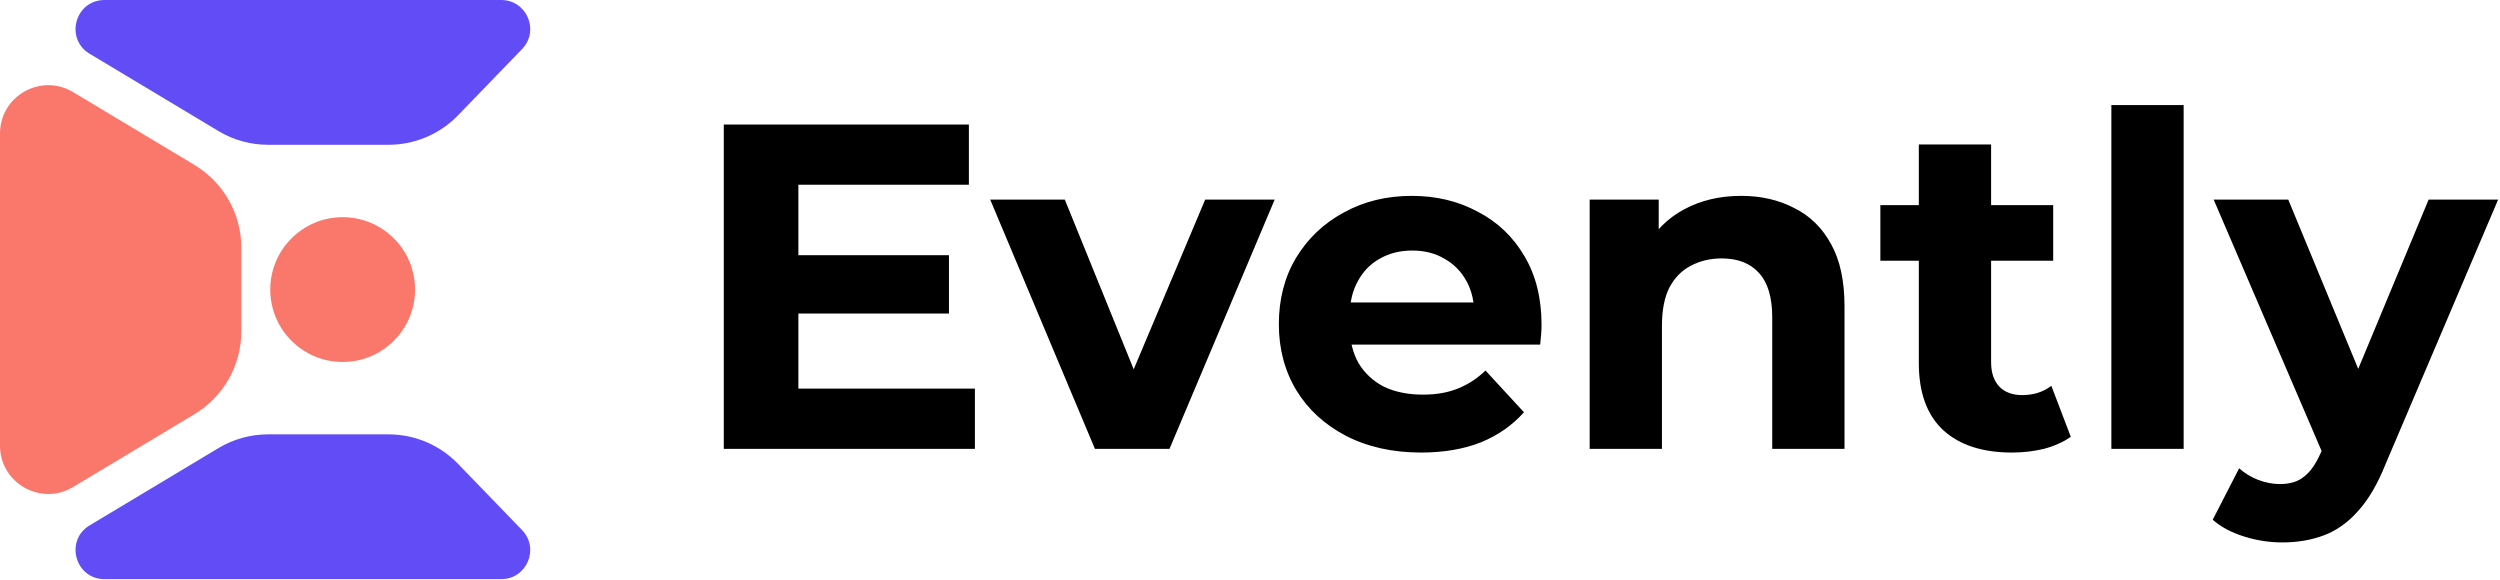
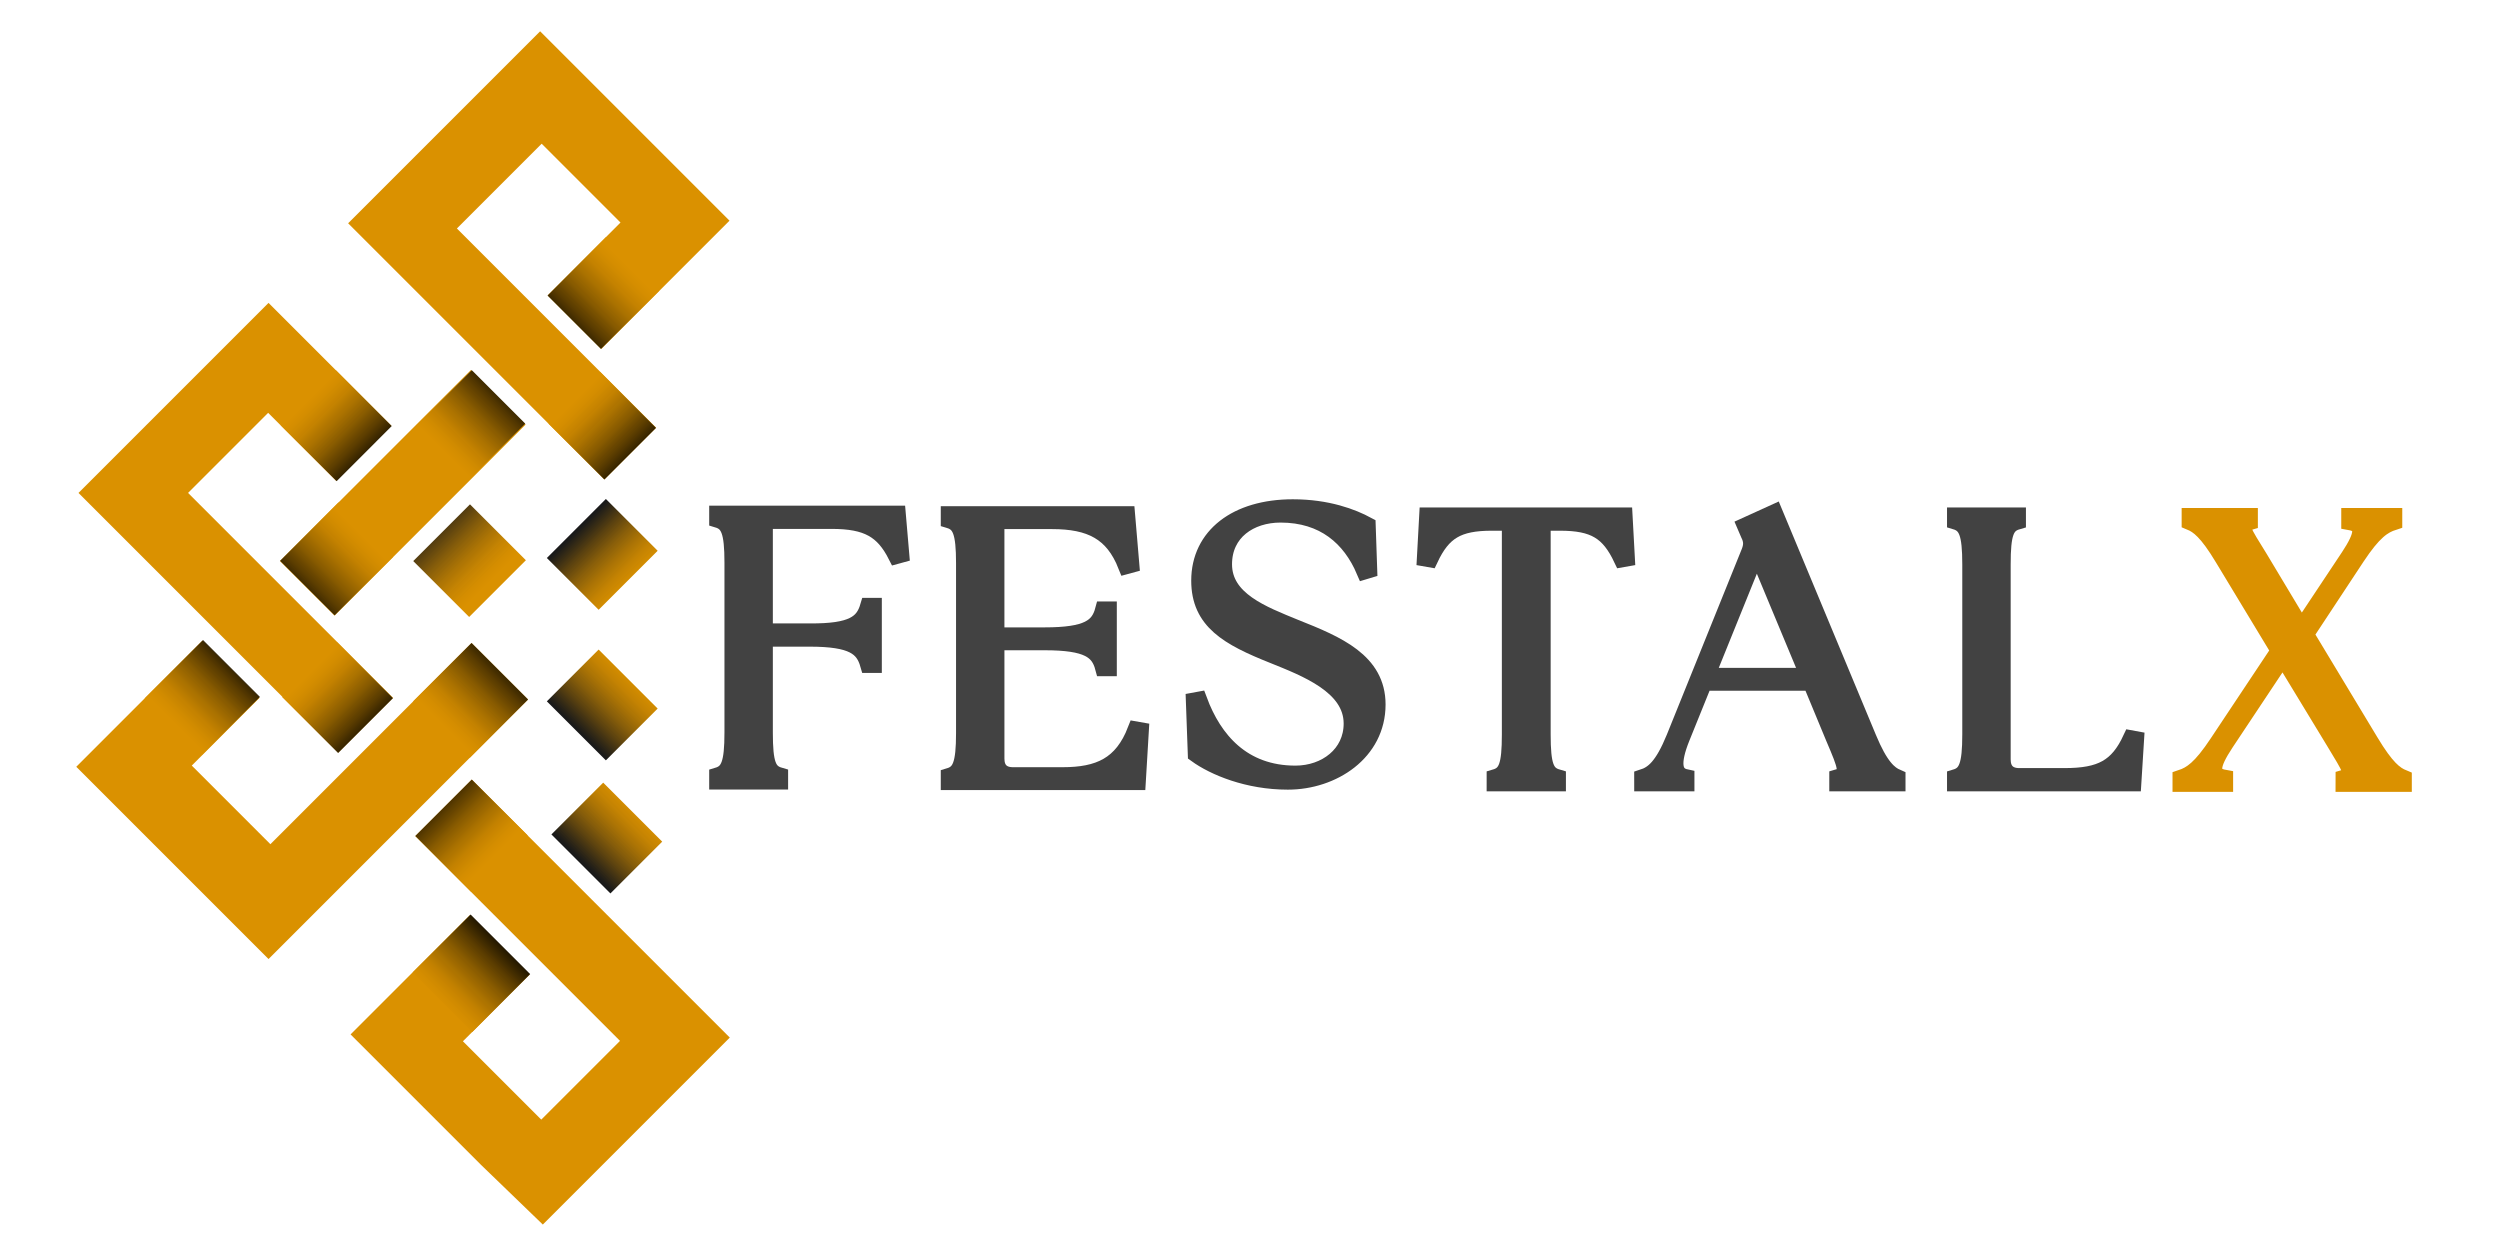
- <svg xmlns="http://www.w3.org/2000/svg" width="518" height="120" viewBox="0 0 518 120" fill="none">
-   <path d="M-3.08811e-06 27.662C-1.72904e-06 19.889 8.48 15.088 15.145 19.087L40.29 34.174C46.314 37.788 50 44.299 50 51.324L50 68.676C50 75.701 46.314 82.212 40.29 85.826L15.145 100.913C8.48 104.912 -1.57555e-05 100.111 -1.43965e-05 92.338L-3.08811e-06 27.662Z" fill="#FA776C" />
-   <path d="M103.855 -3.00576e-06C109.151 -1.88027e-06 111.85 6.362 108.169 10.17L94.896 23.9C91.128 27.799 85.938 30 80.516 30L55.54 30C51.915 30 48.358 29.015 45.25 27.15L18.575 11.145C13.357 8.014 15.577 -2.17645e-05 21.662 -2.04714e-05L103.855 -3.00576e-06Z" fill="#624CF5" />
-   <path d="M103.855 120C109.151 120 111.85 113.638 108.169 109.83L94.896 96.1C91.128 92.201 85.938 90 80.516 90L55.54 90C51.915 90 48.358 90.985 45.25 92.85L18.575 108.855C13.357 111.986 15.577 120 21.662 120L103.855 120Z" fill="#624CF5" />
-   <rect x="56" y="45" width="30" height="30" rx="15" fill="#FA776C" />
-   <path d="M164.272 52.872H196.624V64.968H164.272V52.872ZM165.424 80.52H202V93H149.968V25.8H200.752V38.28H165.424V80.52ZM226.866 93L205.169 41.352H220.626L238.674 85.8H230.994L249.714 41.352H264.114L242.322 93H226.866ZM294.45 93.768C288.562 93.768 283.378 92.616 278.898 90.312C274.482 88.008 271.058 84.872 268.626 80.904C266.194 76.872 264.978 72.296 264.978 67.176C264.978 61.992 266.162 57.416 268.53 53.448C270.962 49.416 274.258 46.28 278.418 44.04C282.578 41.736 287.282 40.584 292.53 40.584C297.586 40.584 302.13 41.672 306.162 43.848C310.258 45.96 313.49 49.032 315.858 53.064C318.226 57.032 319.41 61.8 319.41 67.368C319.41 67.944 319.378 68.616 319.314 69.384C319.25 70.088 319.186 70.76 319.122 71.4H277.17V62.664H311.25L305.49 65.256C305.49 62.568 304.946 60.232 303.858 58.248C302.77 56.264 301.266 54.728 299.346 53.64C297.426 52.488 295.186 51.912 292.626 51.912C290.066 51.912 287.794 52.488 285.81 53.64C283.89 54.728 282.386 56.296 281.298 58.344C280.21 60.328 279.666 62.696 279.666 65.448V67.752C279.666 70.568 280.274 73.064 281.49 75.24C282.77 77.352 284.53 78.984 286.77 80.136C289.074 81.224 291.762 81.768 294.834 81.768C297.586 81.768 299.986 81.352 302.034 80.52C304.146 79.688 306.066 78.44 307.794 76.776L315.762 85.416C313.394 88.104 310.418 90.184 306.834 91.656C303.25 93.064 299.122 93.768 294.45 93.768ZM360.773 40.584C364.869 40.584 368.517 41.416 371.717 43.08C374.981 44.68 377.541 47.176 379.397 50.568C381.253 53.896 382.181 58.184 382.181 63.432V93H367.205V65.736C367.205 61.576 366.277 58.504 364.421 56.52C362.629 54.536 360.069 53.544 356.741 53.544C354.373 53.544 352.229 54.056 350.309 55.08C348.453 56.04 346.981 57.544 345.893 59.592C344.869 61.64 344.357 64.264 344.357 67.464V93H329.381V41.352H343.685V55.656L340.997 51.336C342.853 47.88 345.509 45.224 348.965 43.368C352.421 41.512 356.357 40.584 360.773 40.584ZM416.876 93.768C410.796 93.768 406.06 92.232 402.668 89.16C399.276 86.024 397.58 81.384 397.58 75.24V29.928H412.556V75.048C412.556 77.224 413.132 78.92 414.284 80.136C415.436 81.288 417.004 81.864 418.988 81.864C421.356 81.864 423.372 81.224 425.036 79.944L429.068 90.504C427.532 91.592 425.676 92.424 423.5 93C421.388 93.512 419.18 93.768 416.876 93.768ZM389.612 54.024V42.504H425.42V54.024H389.612ZM437.475 93V21.768H452.451V93H437.475ZM472.878 112.392C470.19 112.392 467.534 111.976 464.91 111.144C462.286 110.312 460.142 109.16 458.477 107.688L463.95 97.032C465.102 98.056 466.414 98.856 467.886 99.432C469.422 100.008 470.926 100.296 472.398 100.296C474.51 100.296 476.174 99.784 477.39 98.76C478.67 97.8 479.822 96.168 480.846 93.864L483.534 87.528L484.686 85.896L503.214 41.352H517.614L494.286 96.168C492.622 100.328 490.702 103.592 488.526 105.96C486.414 108.328 484.046 109.992 481.422 110.952C478.862 111.912 476.014 112.392 472.878 112.392ZM481.71 95.016L458.669 41.352H474.126L491.982 84.552L481.71 95.016Z" fill="black" />
+ <svg xmlns="http://www.w3.org/2000/svg" xmlns:xlink="http://www.w3.org/1999/xlink" id="Layer_1" data-name="Layer 1" viewBox="0 0 5095.24 2559.55">
+   <defs>
+     <style>.cls-1,.cls-15{fill:#da9100;}.cls-2{fill:url(#linear-gradient);}.cls-3{fill:url(#linear-gradient-2);}.cls-4{fill:url(#linear-gradient-3);}.cls-5{fill:url(#linear-gradient-4);}.cls-6{fill:url(#linear-gradient-5);}.cls-7{fill:url(#linear-gradient-6);}.cls-8{fill:url(#linear-gradient-7);}.cls-9{fill:url(#linear-gradient-8);}.cls-10{fill:url(#linear-gradient-9);}.cls-11{fill:url(#linear-gradient-10);}.cls-12{fill:url(#linear-gradient-11);}.cls-13{fill:url(#linear-gradient-12);}.cls-14{fill:#424242;stroke:#424242;}.cls-14,.cls-15{stroke-miterlimit:10;stroke-width:35px;}.cls-15{stroke:#da9100;}.cls-16{fill:url(#linear-gradient-13);}.cls-17{fill:url(#linear-gradient-14);}</style>
+     <linearGradient id="linear-gradient" x1="11552.44" y1="-7278.4" x2="11683.98" y2="-7146.86" gradientTransform="matrix(0.61, 0.71, -0.61, 0.71, -10312.07, -2511.4)" gradientUnits="userSpaceOnUse">
+       <stop offset="0" stop-color="#da9100" />
+       <stop offset="0.1" stop-color="#d48d00" />
+       <stop offset="0.24" stop-color="#c48200" stop-opacity="0.99" />
+       <stop offset="0.4" stop-color="#a87000" stop-opacity="0.98" />
+       <stop offset="0.57" stop-color="#825700" stop-opacity="0.96" />
+       <stop offset="0.75" stop-color="#513600" stop-opacity="0.94" />
+       <stop offset="0.93" stop-color="#160f00" stop-opacity="0.91" />
+       <stop offset="1" stop-opacity="0.9" />
+     </linearGradient>
+     <linearGradient id="linear-gradient-2" x1="14684.21" y1="-10354.05" x2="14815.76" y2="-10222.5" gradientTransform="matrix(0.61, 0.71, -0.61, 0.71, -14390.15, -2279.93)" xlink:href="#linear-gradient" />
+     <linearGradient id="linear-gradient-3" x1="14005.89" y1="-10232.28" x2="14137.43" y2="-10100.73" gradientTransform="matrix(0.65, 0.71, -0.65, 0.71, -14774.36, -1327.25)" xlink:href="#linear-gradient" />
+     <linearGradient id="linear-gradient-4" x1="14027.34" y1="-10794.91" x2="14158.88" y2="-10663.37" gradientTransform="matrix(0.65, 0.71, -0.65, 0.71, -15796.76, -950.24)" xlink:href="#linear-gradient" />
+     <linearGradient id="linear-gradient-5" x1="12125.54" y1="-6765.77" x2="12257.08" y2="-6634.22" gradientTransform="matrix(0.63, 0.71, -0.63, 0.71, -11127.77, -2737.37)" xlink:href="#linear-gradient" />
+     <linearGradient id="linear-gradient-6" x1="12849.03" y1="-7571.72" x2="13031.02" y2="-7389.73" gradientTransform="matrix(0.49, 0.45, -0.49, 0.45, -8763.47, -760.96)" xlink:href="#linear-gradient" />
+     <linearGradient id="linear-gradient-7" x1="11874.16" y1="-9533.1" x2="12005.7" y2="-9401.56" gradientTransform="matrix(0.63, 0.68, -0.63, 0.68, -12787.77, -245.92)" xlink:href="#linear-gradient" />
+     <linearGradient id="linear-gradient-8" x1="11893.87" y1="-10134.58" x2="12025.41" y2="-10003.04" gradientTransform="matrix(0.63, 0.68, -0.63, 0.68, -13247.8, -406.32)" xlink:href="#linear-gradient" />
+     <linearGradient id="linear-gradient-9" x1="12474.45" y1="-10148.73" x2="12605.99" y2="-10017.19" gradientTransform="matrix(0.59, 0.68, -0.59, 0.68, -12168.4, -789.66)" xlink:href="#linear-gradient" />
+     <linearGradient id="linear-gradient-10" x1="15266.71" y1="-7575.62" x2="15398.26" y2="-7444.07" gradientTransform="matrix(0.65, 0.68, -0.65, 0.68, -13918.79, -4147.28)" xlink:href="#linear-gradient" />
+     <linearGradient id="linear-gradient-11" x1="15276.77" y1="-8175.24" x2="15408.31" y2="-8043.69" gradientTransform="matrix(0.65, 0.68, -0.65, 0.68, -14231.65, -3187.52)" xlink:href="#linear-gradient" />
+     <linearGradient id="linear-gradient-12" x1="14017.62" y1="-10810.72" x2="14149.17" y2="-10679.18" gradientTransform="matrix(0.68, 0.7, -0.68, 0.7, -16015.51, -352.32)" xlink:href="#linear-gradient" />
+     <linearGradient id="linear-gradient-13" x1="12269.47" y1="-7476.18" x2="12451.46" y2="-7294.19" gradientTransform="matrix(0.49, 0.45, -0.49, 0.45, -8442.16, -1119.67)" xlink:href="#linear-gradient" />
+     <linearGradient id="linear-gradient-14" x1="12442.19" y1="-7573.49" x2="12624.18" y2="-7391.5" gradientTransform="matrix(0.49, 0.45, -0.49, 0.45, -8574.39, -846.97)" xlink:href="#linear-gradient" />
+   </defs>
+   <polygon class="cls-1" points="709.53 1004.41 685.3 1028.64 685.3 1028.64 570.55 1143.4 681.86 1254.7 933.27 1003.29 933.27 1003.29 957.5 979.07 957.5 979.07 1071.28 865.28 959.98 753.97 709.53 1004.41 709.53 1004.41" />
+   <polygon class="cls-1" points="1231.7 977.24 1337.24 871.71 1217.24 751.72 1201.04 735.52 1201.04 735.52 934.27 468.75 934.27 468.75 931.21 465.68 1079.75 317.15 1079.75 317.15 1103.98 292.92 1128.21 317.15 1128.2 317.15 1264.64 453.58 1116.11 602.12 1225.27 711.29 1486.79 449.77 1100.82 63.79 709.53 455.07 1231.7 977.24" />
+   <polygon class="cls-1" points="714.5 2108.25 980.18 2373.93 1106.32 2495.76 1487.38 2114.7 961.52 1588.85 846.3 1704.06 974.6 1832.36 982.49 1840.26 982.49 1840.26 1260.38 2118.14 1260.38 2118.14 1263.64 2121.4 1127.36 2257.67 1127.36 2257.67 1103.13 2281.9 1078.9 2257.67 1078.9 2257.67 943.47 2122.24 1079.75 1985.97 958.26 1864.49 714.5 2108.25" />
+   <polygon class="cls-1" points="575.06 1419.76 577.46 1422.16 577.46 1422.16 689.25 1533.95 800.95 1422.26 534.2 1155.51 522.09 1143.4 522.09 1143.4 407.53 1028.84 383.3 1004.61 522.29 865.62 522.29 865.62 546.52 841.39 570.75 865.62 570.75 865.62 685.3 980.18 797.73 867.76 547.29 617.32 159.95 1004.65 575.06 1419.76" />
+   <polygon class="cls-1" points="822.07 1679.83 822.07 1679.84 937.29 1564.62 937.29 1564.62 955.43 1546.47 1076.23 1425.68 961.11 1310.55 849.4 1422.26 849.41 1422.26 825.18 1446.48 825.17 1446.48 575.33 1696.33 575.33 1696.33 563.21 1708.45 552.91 1718.75 552.91 1718.75 551.1 1720.56 390.85 1560.31 529 1422.16 412.53 1305.69 155.45 1562.78 547.29 1954.62 797.84 1704.06 797.84 1704.06 822.07 1679.83" />
+   <rect class="cls-2" x="1152.98" y="513.11" width="153.87" height="168.28" transform="translate(782.55 -694.75) rotate(45)" />
+   <rect class="cls-3" x="879.61" y="784.27" width="153.87" height="168.28" transform="translate(1018.86 2158.85) rotate(-135)" />
+   <rect class="cls-4" x="877.65" y="1343.41" width="162.96" height="168.28" transform="translate(627.9 3115.18) rotate(-135)" />
+   <rect class="cls-5" x="330.3" y="1337.74" width="163.94" height="168.28" transform="translate(-301.63 2718.81) rotate(-135)" />
+   <rect class="cls-6" x="607.45" y="1054.87" width="156.99" height="168.28" transform="translate(1006.31 -151.43) rotate(45)" />
+   <rect class="cls-7" x="1151.69" y="1633.38" width="170.09" height="149.26" transform="translate(1569.97 -374.24) rotate(45)" />
+   <rect class="cls-8" x="608.99" y="1341.27" width="158.03" height="161.13" transform="translate(-803.88 902.94) rotate(-45)" />
+   <rect class="cls-9" x="605.86" y="787" width="158.79" height="161.13" transform="translate(-412.75 738.65) rotate(-45)" />
+   <rect class="cls-10" x="1153.11" y="787.15" width="148.65" height="161.13" transform="translate(-254.06 1122.08) rotate(-45)" />
+   <rect class="cls-11" x="875.29" y="1062.11" width="163.49" height="161.13" transform="translate(2441.75 1273.93) rotate(135)" />
+   <rect class="cls-12" x="879.62" y="1622.7" width="162.63" height="161.13" transform="translate(2844.82 2228.17) rotate(135)" />
+   <rect class="cls-13" x="874.92" y="1900.1" width="171.65" height="166.98" transform="translate(237.49 4065.55) rotate(-135)" />
+   <path class="cls-14" d="M1462.9,1591.65h125.85v-10.07c-24.12-7-31.11-24.86-31.11-88.58V1300.44h92.42c88.51,0,110.29,18.63,120.36,53.57h9.32V1236h-9.32c-10.07,34.19-31.85,52.82-120.36,52.07h-92.42V1060.46h137.5c72.95,0,105.56,19.46,132,71.45l8.49-2.33-7-81.52H1462.9v10.07c23.29,7,31.11,24.87,31.11,88.51V1493c0,63.72-7.82,81.6-31.11,88.58Z" />
+   <path class="cls-14" d="M1934.89,1592.78h382.88l6.16-103.31-8.49-1.5c-28,72.2-75.36,93.16-149.89,93.16h-101c-22.54,0-34.93-12.39-34.93-34.93V1307.8H2129c88.5,0,111,17.81,120.36,52.82h9.32V1243.33h-9.32c-9.32,34.94-31.86,52.82-120.36,52.82h-99.4V1060.84h114.2c79.19,0,125,23.29,152.14,91.66l8.57-2.33-8.57-101H1934.89v10.07c23.29,7,31.11,24.87,31.11,88.5v346.37c0,63.71-7.82,81.59-31.11,88.58Z" />
+   <path class="cls-14" d="M2624.76,1591.89c91.59,0,181.67-59,181.67-156.05,0-87.76-80.76-121.94-166.94-156.13-66-27.12-146-56.65-146-129.68,0-66,53.57-102.48,116.46-102.48,88.58,0,142.9,48.16,171.68,115.7l7.74-2.33-3.08-90.08c-30.28-16.31-80.77-35.76-151.47-35.76-114.13,0-189.49,57.47-189.49,148.38,0,82.27,58.23,114.88,149.89,151.4C2660.45,1361.3,2756,1397,2756,1474.68c0,62.89-53.65,103.23-115.78,103.23-107.89,0-166.95-69.12-197.23-150.64l-8.56,1.58,3.91,108C2474.87,1563.19,2543.17,1591.89,2624.76,1591.89Z" />
+   <path class="cls-14" d="M3047.42,1595.33H3174v-10.06c-24.12-7-31.1-24.87-31.1-88.59V1064.14h36.51c69.88,0,100.15,18.63,126.6,74.53l8.49-1.5-4.66-85.43H2909.93l-4.66,85.43,8.57,1.5c26.37-55.9,56.72-74.53,126.59-74.53h38v432.54c0,63.72-7,81.6-31,88.59Z" />
+   <path class="cls-14" d="M3348.16,1595.33h87.76v-10.06c-26.37-5.49-29.53-31.11-9.32-81.6l45.83-113.37h219l47.33,114.2c24.87,58.23,31.11,73.78,7,80.77v10.06h120.36v-10.06c-16.3-7-34.93-22.54-59-80.77l-191.06-459L3557.86,1072l7,16.3c6.23,12.4,7,22.46,1.58,36.44l-153,379c-24.11,59.06-43.5,74.61-65.29,81.6Zm128.93-216.68L3580.4,1123.2l106.39,255.45Z" />
+   <path class="cls-14" d="M3985.71,1595.33H4346.8l5.49-87.75-8.57-1.58c-27.2,58.3-61.38,76.94-135.92,76.94h-92.41c-22.54,0-34.94-12.48-34.94-34.94V1150.32c0-63.64,7-81.52,31.11-88.51v-10.07H3985.71v10.07c23.29,7,31.1,24.87,31.1,88.51v346.36c0,63.72-7.81,81.6-31.1,88.59Z" />
+   <path class="cls-15" d="M4777.59,1596.46H4898v-10.07c-17.13-7-35-20.21-67.62-74.6l-132-218.94,104.05-157.71c34.94-52.74,54.4-65.21,76.12-72.2v-10.07h-89.34v10.07c31.11,5.48,28.78,26.45-1.5,72.2l-97.07,146.06-86.18-143.73c-33.44-54.32-44.33-67.54-20.21-74.53v-10.07H4463.9v10.07c17.06,7,34.94,20.21,67.55,74.53l114.13,188.74-125,187.9c-34.93,52.82-54.32,65.3-75.28,72.28v10.07h88.51v-10.07c-31-5.48-28.7-26.44,1.58-72.28l117.2-176.26,105.64,173.94c32.61,54.39,43.5,67.62,19.39,74.6Z" />
+   <rect class="cls-16" x="1142.4" y="1055.25" width="170.09" height="149.26" transform="translate(2894.32 1060.89) rotate(135)" />
+   <rect class="cls-17" x="1142.4" y="1362.13" width="170.09" height="149.26" transform="translate(1375.45 -447.11) rotate(45)" />
</svg>
